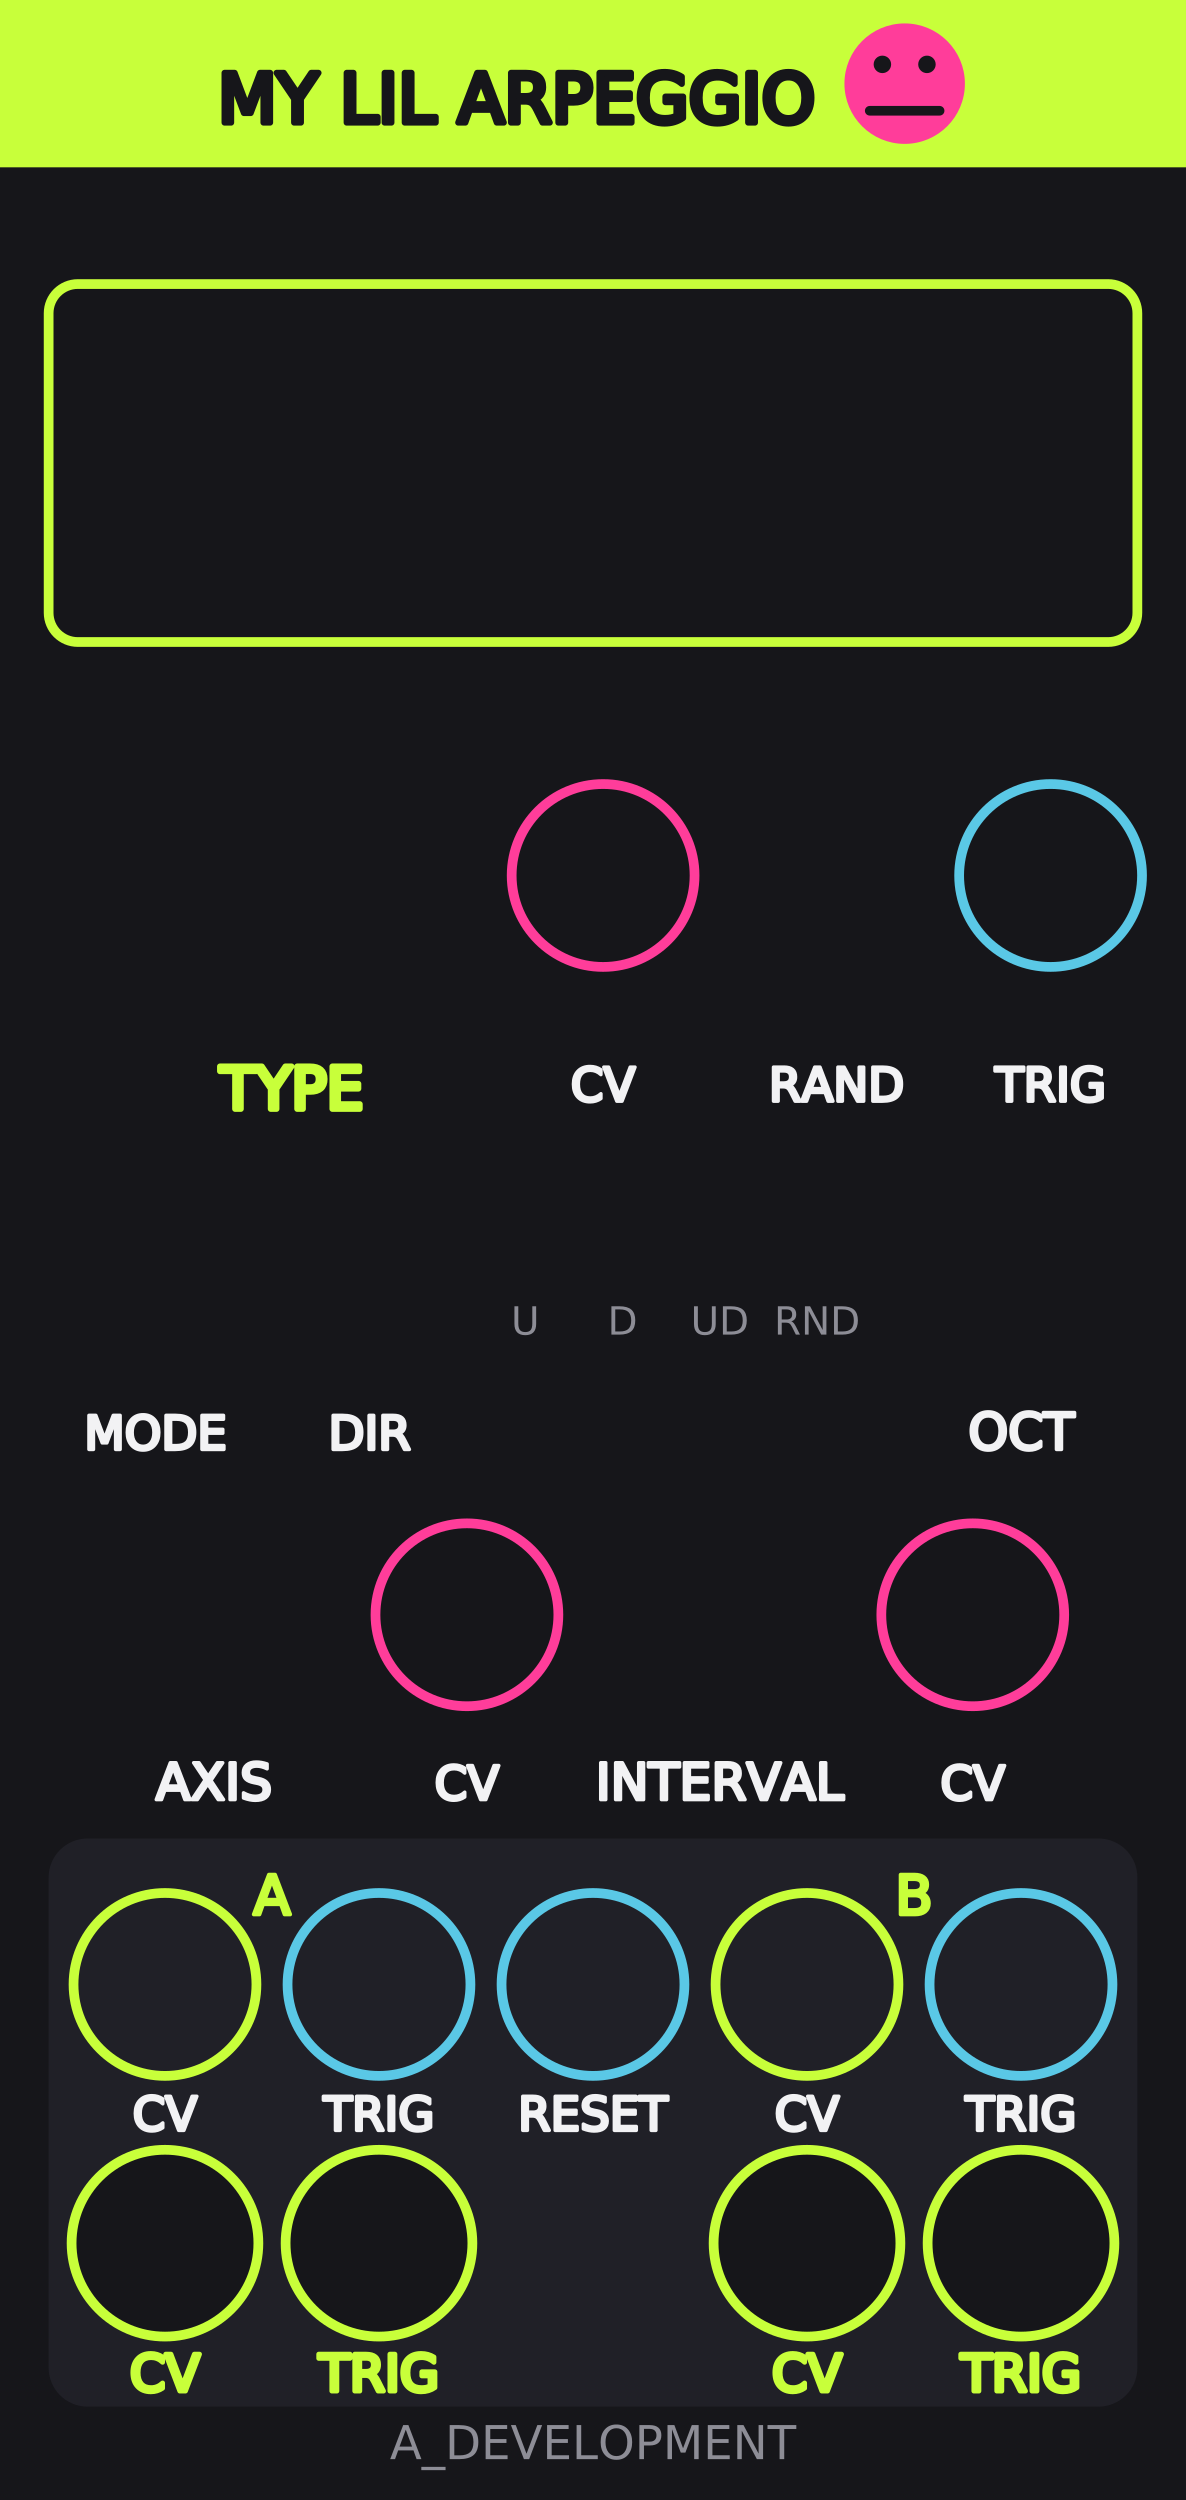
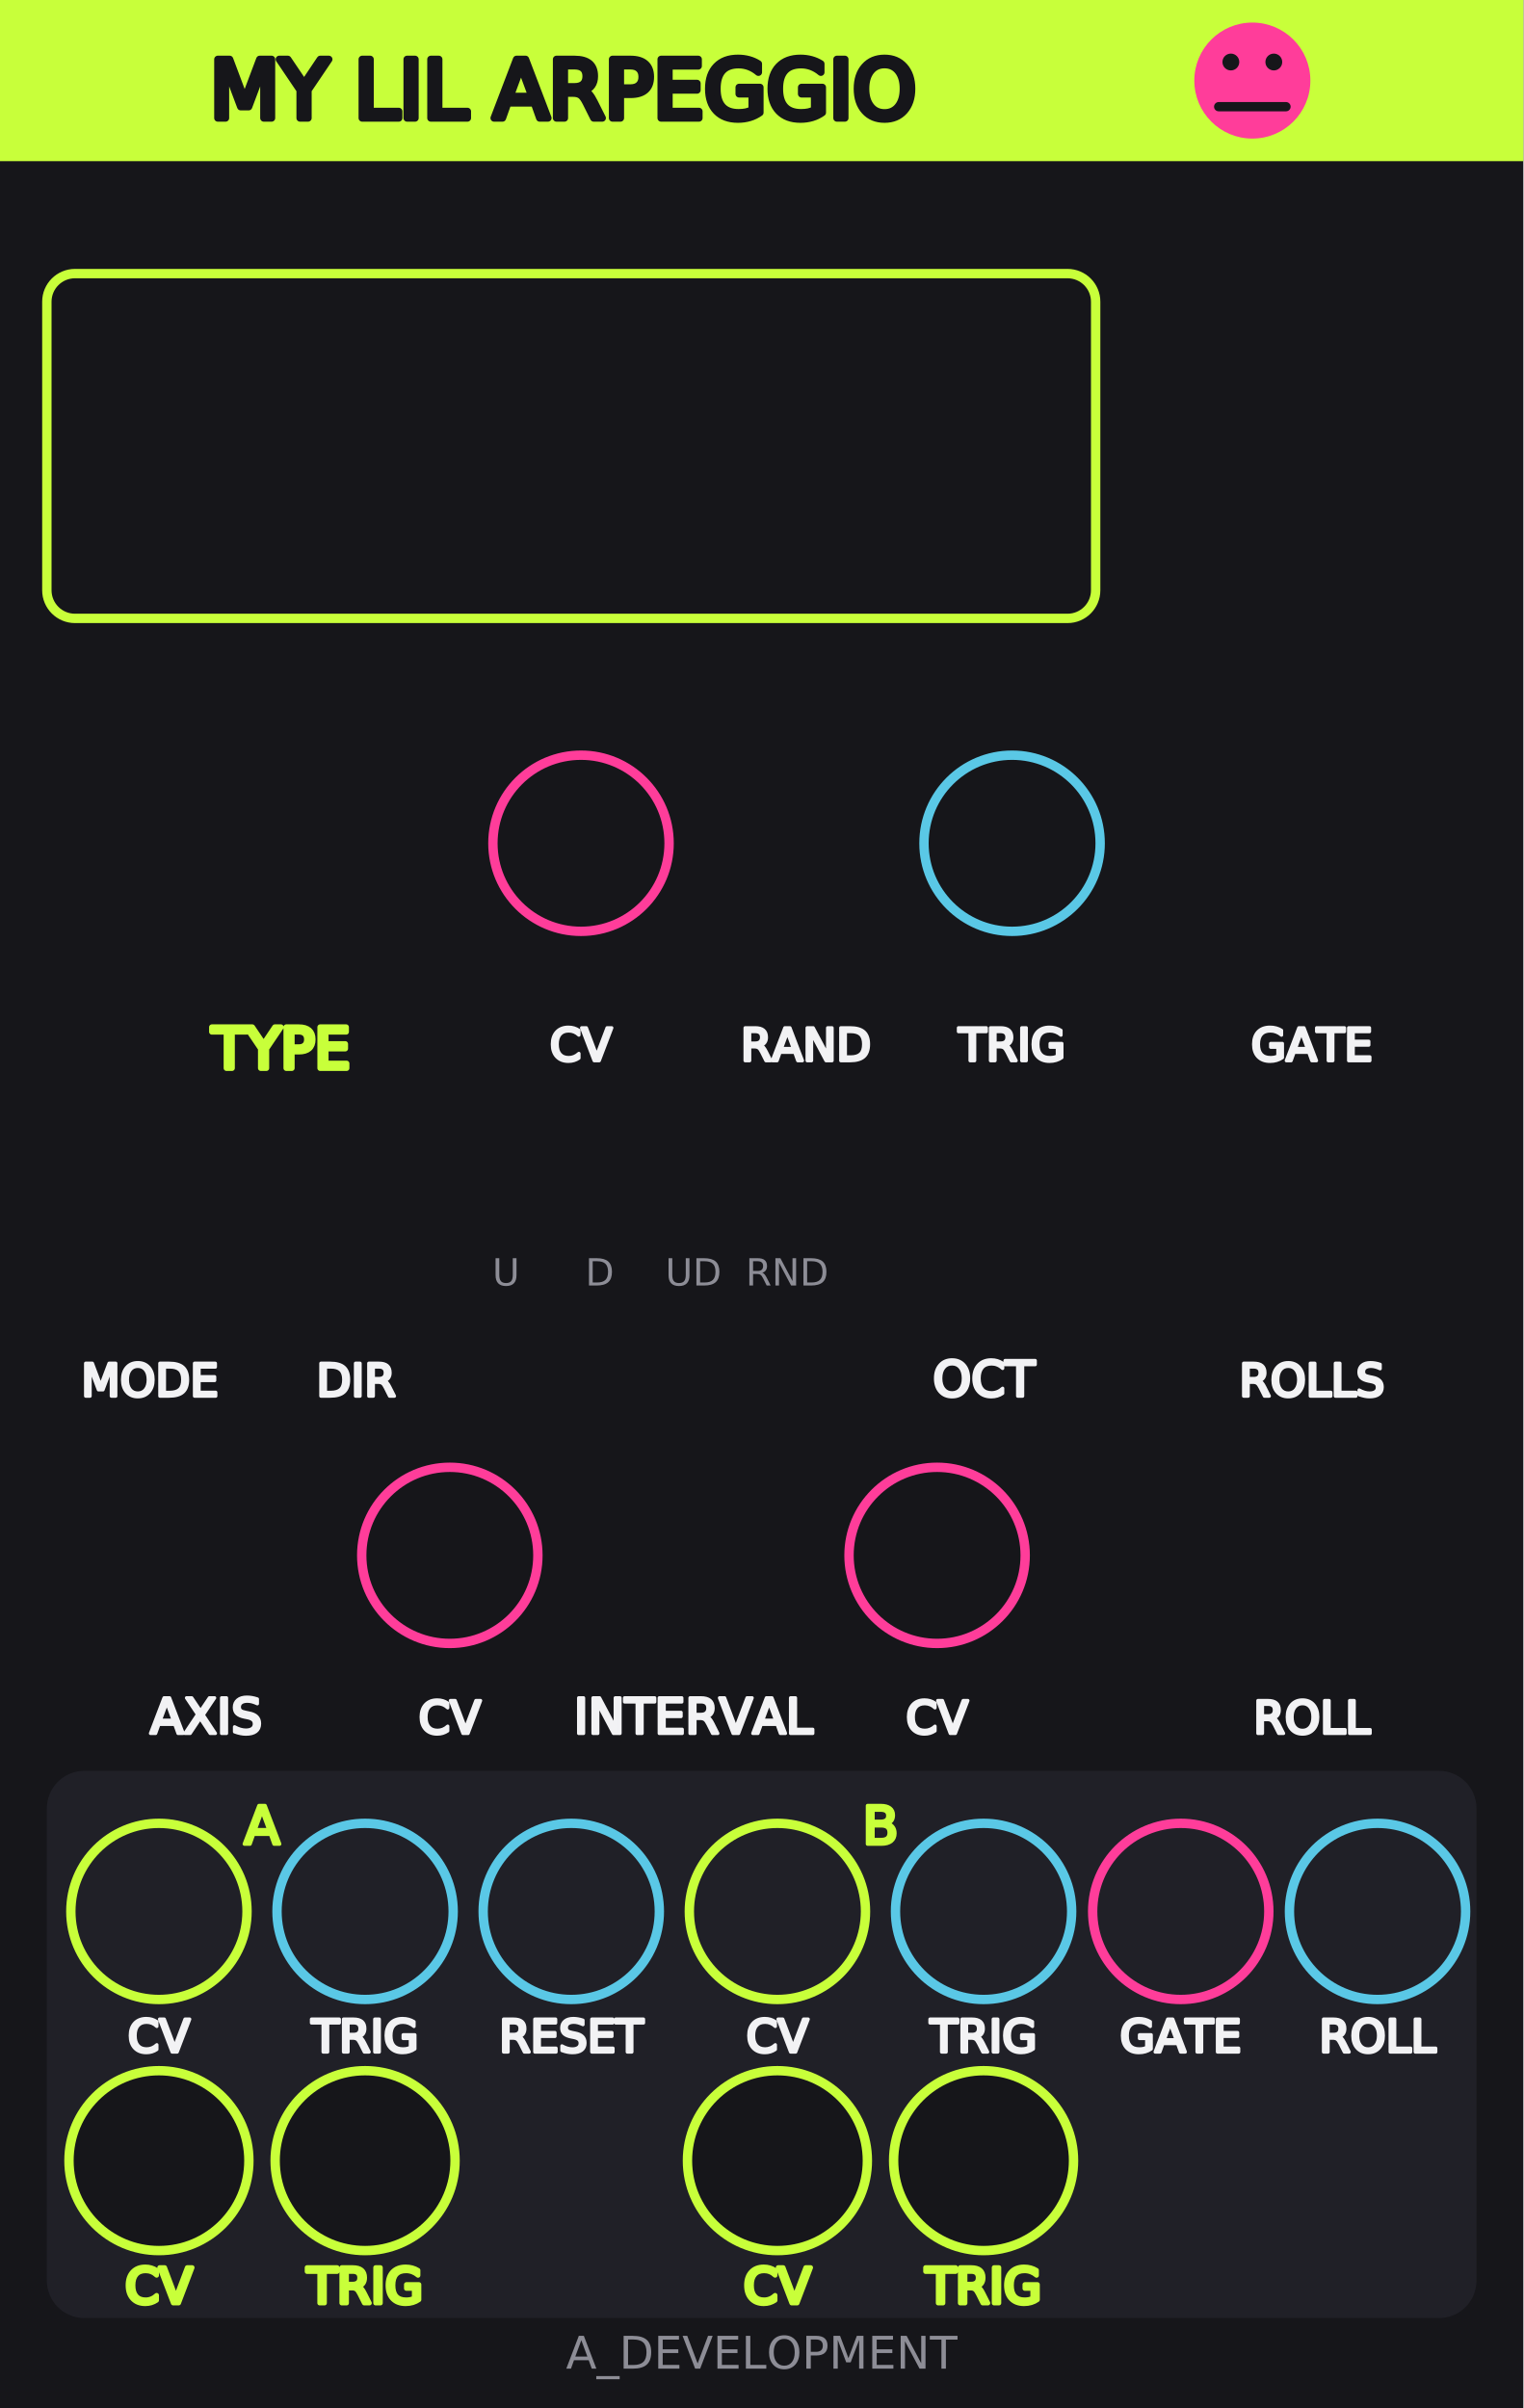
- <svg xmlns="http://www.w3.org/2000/svg" width="60.96mm" height="128.5mm" viewBox="0 0 60.96 128.5">
-   <rect width="60.96" height="128.5" fill="#16161a" />
-   <rect width="60.96" height="8.6" fill="#c8ff3a" />
-   <path fill="#16161a" stroke="#16161a" stroke-width="0.315" stroke-linejoin="round" d="M11.544 3.746H12.059L12.71 5.484L13.366 3.746H13.881V6.3H13.544V4.057L12.885 5.809H12.538L11.879 4.057V6.3H11.544Z M14.216 3.746H14.587L15.295 4.796L15.998 3.746H16.37L15.466 5.084V6.3H15.119V5.084Z  M17.82 3.746H18.166V6.009H19.409V6.3H17.82Z M19.772 3.746H20.117V6.3H19.772Z M20.805 3.746H21.151V6.009H22.394V6.3H20.805Z  M24.724 4.086 24.255 5.357H25.195ZM24.529 3.746H24.921L25.894 6.3H25.535L25.302 5.645H24.151L23.918 6.3H23.554Z M27.478 5.103Q27.589 5.14 27.695 5.263Q27.8 5.387 27.906 5.602L28.257 6.3H27.885L27.559 5.645Q27.432 5.388 27.313 5.304Q27.194 5.221 26.989 5.221H26.613V6.3H26.267V3.746H27.047Q27.485 3.746 27.701 3.929Q27.916 4.112 27.916 4.482Q27.916 4.723 27.804 4.882Q27.692 5.041 27.478 5.103ZM26.613 4.03V4.937H27.047Q27.297 4.937 27.424 4.821Q27.552 4.706 27.552 4.482Q27.552 4.258 27.424 4.144Q27.297 4.03 27.047 4.03Z M29.047 4.03V4.99H29.481Q29.723 4.99 29.854 4.865Q29.986 4.74 29.986 4.509Q29.986 4.28 29.854 4.155Q29.723 4.03 29.481 4.03ZM28.701 3.746H29.481Q29.911 3.746 30.131 3.94Q30.35 4.134 30.35 4.509Q30.35 4.887 30.131 5.08Q29.911 5.274 29.481 5.274H29.047V6.3H28.701Z M30.814 3.746H32.429V4.037H31.16V4.793H32.376V5.084H31.16V6.009H32.46V6.3H30.814Z M34.769 5.936V5.25H34.204V4.966H35.111V6.062Q34.911 6.204 34.67 6.277Q34.429 6.35 34.155 6.35Q33.556 6.35 33.218 6Q32.88 5.65 32.88 5.026Q32.88 4.399 33.218 4.05Q33.556 3.7 34.155 3.7Q34.405 3.7 34.63 3.761Q34.855 3.823 35.044 3.943V4.311Q34.853 4.148 34.637 4.066Q34.422 3.984 34.184 3.984Q33.715 3.984 33.48 4.246Q33.245 4.507 33.245 5.026Q33.245 5.542 33.48 5.804Q33.715 6.066 34.184 6.066Q34.367 6.066 34.511 6.034Q34.654 6.002 34.769 5.936Z M37.484 5.936V5.25H36.919V4.966H37.826V6.062Q37.626 6.204 37.385 6.277Q37.143 6.35 36.87 6.35Q36.271 6.35 35.933 6Q35.595 5.65 35.595 5.026Q35.595 4.399 35.933 4.05Q36.271 3.7 36.87 3.7Q37.119 3.7 37.344 3.761Q37.569 3.823 37.759 3.943V4.311Q37.568 4.148 37.352 4.066Q37.136 3.984 36.899 3.984Q36.43 3.984 36.195 4.246Q35.96 4.507 35.96 5.026Q35.96 5.542 36.195 5.804Q36.43 6.066 36.899 6.066Q37.082 6.066 37.225 6.034Q37.369 6.002 37.484 5.936Z M38.457 3.746H38.803V6.3H38.457Z M40.527 3.98Q40.151 3.98 39.929 4.261Q39.708 4.541 39.708 5.026Q39.708 5.508 39.929 5.789Q40.151 6.069 40.527 6.069Q40.903 6.069 41.123 5.789Q41.343 5.508 41.343 5.026Q41.343 4.541 41.123 4.261Q40.903 3.98 40.527 3.98ZM40.527 3.7Q41.064 3.7 41.386 4.06Q41.707 4.42 41.707 5.026Q41.707 5.629 41.386 5.99Q41.064 6.35 40.527 6.35Q39.988 6.35 39.666 5.99Q39.343 5.631 39.343 5.026Q39.343 4.42 39.666 4.06Q39.988 3.7 40.527 3.7Z" />
-   <circle cx="46.5" cy="4.3" r="3.096" fill="#ff3d9a" />
-   <circle cx="45.355" cy="3.309" r="0.449" fill="#16161a" />
-   <circle cx="47.645" cy="3.309" r="0.449" fill="#16161a" />
-   <line x1="44.704" y1="5.693" x2="48.296" y2="5.693" stroke="#16161a" stroke-width="0.495" stroke-linecap="round" />
+ <svg xmlns="http://www.w3.org/2000/svg" width="81.28mm" height="128.5mm" viewBox="0 0 81.28 128.5">
+   <rect width="81.28" height="128.5" fill="#16161a" />
+   <rect width="81.28" height="8.6" fill="#c8ff3a" />
+   <path fill="#16161a" stroke="#16161a" stroke-width="0.387" stroke-linejoin="round" d="M11.622 3.165H12.254L13.054 5.298L13.858 3.165H14.49V6.3H14.076V3.547L13.268 5.697H12.842L12.034 3.547V6.3H11.622Z M14.902 3.165H15.357L16.226 4.454L17.089 3.165H17.545L16.436 4.807V6.3H16.01V4.807Z  M19.325 3.165H19.75V5.943H21.276V6.3H19.325Z M21.721 3.165H22.145V6.3H21.721Z M22.989 3.165H23.413V5.943H24.94V6.3H22.989Z  M27.8 3.583 27.224 5.143H28.377ZM27.56 3.165H28.041L29.236 6.3H28.795L28.509 5.496H27.096L26.811 6.3H26.363Z M31.18 4.83Q31.316 4.876 31.445 5.028Q31.575 5.179 31.705 5.443L32.135 6.3H31.68L31.279 5.496Q31.123 5.181 30.977 5.078Q30.831 4.975 30.579 4.975H30.117V6.3H29.693V3.165H30.651Q31.188 3.165 31.453 3.39Q31.717 3.615 31.717 4.068Q31.717 4.364 31.58 4.559Q31.442 4.755 31.18 4.83ZM30.117 3.514V4.627H30.651Q30.957 4.627 31.114 4.485Q31.27 4.343 31.27 4.068Q31.27 3.793 31.114 3.653Q30.957 3.514 30.651 3.514Z M33.105 3.514V4.692H33.639Q33.935 4.692 34.096 4.538Q34.258 4.385 34.258 4.102Q34.258 3.82 34.096 3.667Q33.935 3.514 33.639 3.514ZM32.681 3.165H33.639Q34.166 3.165 34.435 3.404Q34.705 3.642 34.705 4.102Q34.705 4.566 34.435 4.803Q34.166 5.04 33.639 5.04H33.105V6.3H32.681Z M35.274 3.165H37.256V3.522H35.698V4.45H37.191V4.807H35.698V5.943H37.294V6.3H35.274Z M40.128 5.853V5.011H39.436V4.662H40.548V6.008Q40.303 6.182 40.007 6.272Q39.711 6.361 39.375 6.361Q38.64 6.361 38.225 5.932Q37.81 5.502 37.81 4.736Q37.81 3.967 38.225 3.538Q38.64 3.109 39.375 3.109Q39.681 3.109 39.957 3.184Q40.233 3.26 40.466 3.407V3.858Q40.231 3.659 39.967 3.558Q39.702 3.457 39.41 3.457Q38.835 3.457 38.546 3.778Q38.258 4.1 38.258 4.736Q38.258 5.37 38.546 5.691Q38.835 6.012 39.41 6.012Q39.635 6.012 39.811 5.974Q39.988 5.935 40.128 5.853Z M43.46 5.853V5.011H42.768V4.662H43.88V6.008Q43.635 6.182 43.339 6.272Q43.043 6.361 42.707 6.361Q41.972 6.361 41.557 5.932Q41.143 5.502 41.143 4.736Q41.143 3.967 41.557 3.538Q41.972 3.109 42.707 3.109Q43.013 3.109 43.289 3.184Q43.565 3.26 43.799 3.407V3.858Q43.563 3.659 43.299 3.558Q43.034 3.457 42.742 3.457Q42.167 3.457 41.878 3.778Q41.59 4.1 41.59 4.736Q41.59 5.37 41.878 5.691Q42.167 6.012 42.742 6.012Q42.967 6.012 43.143 5.974Q43.32 5.935 43.46 5.853Z M44.655 3.165H45.079V6.3H44.655Z M47.196 3.453Q46.734 3.453 46.462 3.797Q46.19 4.142 46.19 4.736Q46.19 5.328 46.462 5.672Q46.734 6.017 47.196 6.017Q47.658 6.017 47.927 5.672Q48.197 5.328 48.197 4.736Q48.197 4.142 47.927 3.797Q47.658 3.453 47.196 3.453ZM47.196 3.109Q47.855 3.109 48.25 3.551Q48.644 3.993 48.644 4.736Q48.644 5.477 48.25 5.919Q47.855 6.361 47.196 6.361Q46.534 6.361 46.139 5.92Q45.743 5.479 45.743 4.736Q45.743 3.993 46.139 3.551Q46.534 3.109 47.196 3.109Z" />
+   <circle cx="66.82" cy="4.3" r="3.096" fill="#ff3d9a" />
+   <circle cx="65.674" cy="3.309" r="0.449" fill="#16161a" />
+   <circle cx="67.966" cy="3.309" r="0.449" fill="#16161a" />
+   <line x1="65.024" y1="5.693" x2="68.616" y2="5.693" stroke="#16161a" stroke-width="0.495" stroke-linecap="round" />
  <rect x="2.5" y="14.6" width="55.96" height="18.4" rx="1.5" fill="none" stroke="#c8ff3a" stroke-width="0.5" />
-   <rect x="2.5" y="94.5" width="55.96" height="29.2" rx="2" fill="#202027" />
+   <rect x="2.5" y="94.5" width="76.28" height="29.2" rx="2" fill="#202027" />
  <path fill="#c8ff3a" stroke="#c8ff3a" stroke-width="0.2" stroke-linejoin="round" d="M13.979 96.631 13.605 97.647H14.355ZM13.823 96.359H14.137L14.914 98.4H14.627L14.441 97.876H13.521L13.335 98.4H13.044Z" />
  <path fill="#c8ff3a" stroke="#c8ff3a" stroke-width="0.2" stroke-linejoin="round" d="M46.571 97.425V98.173H47.013Q47.236 98.173 47.344 98.081Q47.451 97.988 47.451 97.798Q47.451 97.607 47.344 97.516Q47.236 97.425 47.013 97.425ZM46.571 96.586V97.201H46.979Q47.182 97.201 47.281 97.125Q47.38 97.049 47.38 96.893Q47.38 96.739 47.281 96.662Q47.182 96.586 46.979 96.586ZM46.294 96.359H47Q47.316 96.359 47.487 96.49Q47.657 96.621 47.657 96.863Q47.657 97.051 47.57 97.161Q47.482 97.272 47.313 97.299Q47.517 97.343 47.629 97.482Q47.742 97.621 47.742 97.829Q47.742 98.102 47.556 98.251Q47.37 98.4 47.027 98.4H46.294Z" />
  <path fill="#c8ff3a" stroke="#c8ff3a" stroke-width="0.3" stroke-linejoin="round" d="M11.306 54.813H13.156V55.062H12.38V57H12.083V55.062H11.306Z M13.142 54.813H13.46L14.066 55.712L14.668 54.813H14.986L14.213 55.958V57H13.915V55.958Z M15.571 55.056V55.878H15.943Q16.149 55.878 16.262 55.771Q16.375 55.664 16.375 55.466Q16.375 55.27 16.262 55.163Q16.149 55.056 15.943 55.056ZM15.275 54.813H15.943Q16.31 54.813 16.499 54.979Q16.687 55.146 16.687 55.466Q16.687 55.79 16.499 55.956Q16.31 56.121 15.943 56.121H15.571V57H15.275Z M17.084 54.813H18.467V55.062H17.38V55.709H18.421V55.958H17.38V56.751H18.493V57H17.084Z" />
  <circle cx="31" cy="45" r="4.7" fill="none" stroke="#ff3d9a" stroke-width="0.5" />
  <path fill="#f2f2f4" stroke="#f2f2f4" stroke-width="0.18" stroke-linejoin="round" d="M30.887 54.985V55.235Q30.767 55.123 30.632 55.068Q30.497 55.013 30.344 55.013Q30.044 55.013 29.885 55.197Q29.726 55.38 29.726 55.727Q29.726 56.073 29.885 56.256Q30.044 56.439 30.344 56.439Q30.497 56.439 30.632 56.384Q30.767 56.329 30.887 56.218V56.465Q30.763 56.55 30.624 56.592Q30.485 56.634 30.33 56.634Q29.933 56.634 29.704 56.391Q29.476 56.148 29.476 55.727Q29.476 55.305 29.704 55.062Q29.933 54.819 30.33 54.819Q30.487 54.819 30.626 54.86Q30.765 54.902 30.887 54.985Z M31.704 56.6 31.036 54.85H31.283L31.837 56.323L32.393 54.85H32.639L31.972 56.6Z" />
  <path fill="#f2f2f4" stroke="#f2f2f4" stroke-width="0.18" stroke-linejoin="round" d="M40.589 55.78Q40.665 55.805 40.737 55.89Q40.809 55.974 40.882 56.122L41.122 56.6H40.868L40.644 56.151Q40.557 55.975 40.476 55.918Q40.394 55.861 40.254 55.861H39.996V56.6H39.759V54.85H40.294Q40.594 54.85 40.741 54.976Q40.889 55.101 40.889 55.354Q40.889 55.52 40.812 55.629Q40.735 55.737 40.589 55.78ZM39.996 55.045V55.666H40.294Q40.465 55.666 40.552 55.587Q40.639 55.508 40.639 55.354Q40.639 55.201 40.552 55.123Q40.465 55.045 40.294 55.045Z M42.012 55.084 41.69 55.954H42.334ZM41.878 54.85H42.146L42.813 56.6H42.567L42.408 56.151H41.619L41.46 56.6H41.21Z M43.069 54.85H43.387L44.163 56.314V54.85H44.393V56.6H44.074L43.298 55.136V56.6H43.069Z M45.101 55.045V56.405H45.387Q45.749 56.405 45.917 56.241Q46.085 56.077 46.085 55.723Q46.085 55.372 45.917 55.208Q45.749 55.045 45.387 55.045ZM44.864 54.85H45.35Q45.859 54.85 46.097 55.062Q46.335 55.273 46.335 55.723Q46.335 56.176 46.096 56.388Q45.856 56.6 45.35 56.6H44.864Z" />
  <circle cx="54" cy="45" r="4.7" fill="none" stroke="#5ac8e6" stroke-width="0.5" />
  <path fill="#f2f2f4" stroke="#f2f2f4" stroke-width="0.18" stroke-linejoin="round" d="M51.142 54.85H52.622V55.05H52.001V56.6H51.763V55.05H51.142Z M53.681 55.78Q53.757 55.805 53.829 55.89Q53.901 55.974 53.974 56.122L54.214 56.6H53.96L53.736 56.151Q53.649 55.975 53.568 55.918Q53.486 55.861 53.346 55.861H53.088V56.6H52.851V54.85H53.385Q53.685 54.85 53.833 54.976Q53.981 55.101 53.981 55.354Q53.981 55.52 53.904 55.629Q53.827 55.737 53.681 55.78ZM53.088 55.045V55.666H53.385Q53.556 55.666 53.644 55.587Q53.731 55.508 53.731 55.354Q53.731 55.201 53.644 55.123Q53.556 55.045 53.385 55.045Z M54.519 54.85H54.755V56.6H54.519Z M56.419 56.35V55.88H56.033V55.686H56.654V56.437Q56.517 56.534 56.351 56.584Q56.186 56.634 55.999 56.634Q55.588 56.634 55.357 56.394Q55.126 56.155 55.126 55.727Q55.126 55.298 55.357 55.058Q55.588 54.819 55.999 54.819Q56.17 54.819 56.324 54.861Q56.478 54.903 56.608 54.985V55.237Q56.477 55.126 56.329 55.07Q56.181 55.013 56.019 55.013Q55.697 55.013 55.536 55.193Q55.375 55.372 55.375 55.727Q55.375 56.081 55.536 56.26Q55.697 56.439 56.019 56.439Q56.144 56.439 56.242 56.418Q56.341 56.396 56.419 56.35Z" />
  <path fill="#f2f2f4" stroke="#f2f2f4" stroke-width="0.18" stroke-linejoin="round" d="M4.573 72.75H4.926L5.373 73.941L5.821 72.75H6.174V74.5H5.943V72.964L5.492 74.164H5.254L4.803 72.964V74.5H4.573Z M7.354 72.911Q7.096 72.911 6.945 73.103Q6.793 73.295 6.793 73.627Q6.793 73.957 6.945 74.15Q7.096 74.342 7.354 74.342Q7.612 74.342 7.763 74.15Q7.913 73.957 7.913 73.627Q7.913 73.295 7.763 73.103Q7.612 72.911 7.354 72.911ZM7.354 72.719Q7.722 72.719 7.943 72.965Q8.163 73.212 8.163 73.627Q8.163 74.041 7.943 74.287Q7.722 74.534 7.354 74.534Q6.985 74.534 6.764 74.288Q6.543 74.042 6.543 73.627Q6.543 73.212 6.764 72.965Q6.985 72.719 7.354 72.719Z M8.77 72.945V74.305H9.056Q9.418 74.305 9.586 74.141Q9.754 73.977 9.754 73.623Q9.754 73.272 9.586 73.108Q9.418 72.945 9.056 72.945ZM8.533 72.75H9.02Q9.528 72.75 9.766 72.962Q10.004 73.173 10.004 73.623Q10.004 74.076 9.765 74.288Q9.526 74.5 9.02 74.5H8.533Z M10.381 72.75H11.487V72.95H10.618V73.468H11.451V73.667H10.618V74.301H11.509V74.5H10.381Z" />
  <path fill="#f2f2f4" stroke="#f2f2f4" stroke-width="0.18" stroke-linejoin="round" d="M17.361 72.945V74.305H17.646Q18.009 74.305 18.177 74.141Q18.345 73.977 18.345 73.623Q18.345 73.272 18.177 73.108Q18.009 72.945 17.646 72.945ZM17.124 72.75H17.61Q18.119 72.75 18.357 72.962Q18.595 73.173 18.595 73.623Q18.595 74.076 18.355 74.288Q18.116 74.5 17.61 74.5H17.124Z M18.972 72.75H19.209V74.5H18.972Z M20.509 73.68Q20.586 73.705 20.658 73.79Q20.73 73.874 20.802 74.022L21.043 74.5H20.788L20.564 74.051Q20.478 73.875 20.396 73.818Q20.315 73.761 20.174 73.761H19.916V74.5H19.68V72.75H20.214Q20.514 72.75 20.662 72.876Q20.809 73.001 20.809 73.254Q20.809 73.42 20.733 73.529Q20.656 73.638 20.509 73.68ZM19.916 72.945V73.566H20.214Q20.385 73.566 20.472 73.487Q20.56 73.408 20.56 73.254Q20.56 73.101 20.472 73.023Q20.385 72.945 20.214 72.945Z" />
  <path fill="#8d8d96" d="M26.442 67.142H26.64V68.028Q26.64 68.262 26.725 68.365Q26.81 68.468 27 68.468Q27.19 68.468 27.275 68.365Q27.36 68.262 27.36 68.028V67.142H27.558V68.052Q27.558 68.337 27.417 68.483Q27.276 68.628 27 68.628Q26.724 68.628 26.583 68.483Q26.442 68.337 26.442 68.052Z" />
  <path fill="#8d8d96" d="M31.624 67.304V68.438H31.862Q32.164 68.438 32.304 68.301Q32.444 68.164 32.444 67.87Q32.444 67.577 32.304 67.44Q32.164 67.304 31.862 67.304ZM31.426 67.142H31.832Q32.255 67.142 32.454 67.318Q32.652 67.495 32.652 67.87Q32.652 68.246 32.453 68.423Q32.253 68.6 31.832 68.6H31.426Z" />
  <path fill="#8d8d96" d="M35.672 67.142H35.87V68.028Q35.87 68.262 35.955 68.365Q36.04 68.468 36.23 68.468Q36.42 68.468 36.505 68.365Q36.59 68.262 36.59 68.028V67.142H36.788V68.052Q36.788 68.337 36.647 68.483Q36.506 68.628 36.23 68.628Q35.954 68.628 35.813 68.483Q35.672 68.337 35.672 68.052Z M37.355 67.304V68.438H37.594Q37.896 68.438 38.036 68.301Q38.176 68.164 38.176 67.87Q38.176 67.577 38.036 67.44Q37.896 67.304 37.594 67.304ZM37.158 67.142H37.563Q37.987 67.142 38.186 67.318Q38.384 67.495 38.384 67.87Q38.384 68.246 38.185 68.423Q37.985 68.6 37.563 68.6H37.158Z" />
  <path fill="#8d8d96" d="M40.675 67.916Q40.738 67.938 40.798 68.008Q40.858 68.079 40.919 68.202L41.119 68.6H40.907L40.721 68.226Q40.648 68.079 40.581 68.032Q40.513 67.984 40.396 67.984H40.181V68.6H39.983V67.142H40.429Q40.679 67.142 40.802 67.246Q40.925 67.351 40.925 67.562Q40.925 67.7 40.861 67.79Q40.797 67.881 40.675 67.916ZM40.181 67.304V67.822H40.429Q40.571 67.822 40.644 67.756Q40.717 67.69 40.717 67.562Q40.717 67.434 40.644 67.369Q40.571 67.304 40.429 67.304Z M41.373 67.142H41.639L42.285 68.362V67.142H42.477V68.6H42.211L41.564 67.38V68.6H41.373Z M43.066 67.304V68.438H43.305Q43.606 68.438 43.747 68.301Q43.887 68.164 43.887 67.87Q43.887 67.577 43.747 67.44Q43.606 67.304 43.305 67.304ZM42.869 67.142H43.274Q43.698 67.142 43.896 67.318Q44.095 67.495 44.095 67.87Q44.095 68.246 43.896 68.423Q43.696 68.6 43.274 68.6H42.869Z" />
  <path fill="#f2f2f4" stroke="#f2f2f4" stroke-width="0.18" stroke-linejoin="round" d="M50.799 72.779Q50.52 72.779 50.356 72.987Q50.191 73.195 50.191 73.554Q50.191 73.912 50.356 74.12Q50.52 74.329 50.799 74.329Q51.079 74.329 51.242 74.12Q51.405 73.912 51.405 73.554Q51.405 73.195 51.242 72.987Q51.079 72.779 50.799 72.779ZM50.799 72.57Q51.198 72.57 51.437 72.838Q51.675 73.105 51.675 73.554Q51.675 74.002 51.437 74.27Q51.198 74.537 50.799 74.537Q50.4 74.537 50.16 74.27Q49.921 74.004 49.921 73.554Q49.921 73.105 50.16 72.838Q50.4 72.57 50.799 72.57Z M53.496 72.751V73.021Q53.366 72.9 53.22 72.841Q53.073 72.781 52.908 72.781Q52.583 72.781 52.41 72.98Q52.238 73.178 52.238 73.554Q52.238 73.929 52.41 74.127Q52.583 74.326 52.908 74.326Q53.073 74.326 53.22 74.266Q53.366 74.207 53.496 74.086V74.354Q53.361 74.445 53.211 74.491Q53.06 74.537 52.893 74.537Q52.463 74.537 52.215 74.273Q51.967 74.01 51.967 73.554Q51.967 73.097 52.215 72.834Q52.463 72.57 52.893 72.57Q53.063 72.57 53.213 72.615Q53.364 72.66 53.496 72.751Z M53.629 72.605H55.233V72.82H54.56V74.5H54.302V72.82H53.629Z" />
  <path fill="#f2f2f4" stroke="#f2f2f4" stroke-width="0.18" stroke-linejoin="round" d="M8.9 90.857 8.552 91.8H9.249ZM8.755 90.605H9.046L9.769 92.5H9.502L9.329 92.014H8.475L8.302 92.5H8.032Z M9.954 90.605H10.229L10.7 91.309L11.174 90.605H11.449L10.84 91.515L11.49 92.5H11.215L10.681 91.694L10.144 92.5H9.868L10.544 91.488Z M11.826 90.605H12.083V92.5H11.826Z M13.729 90.667V90.917Q13.583 90.847 13.454 90.813Q13.325 90.779 13.204 90.779Q12.994 90.779 12.881 90.86Q12.767 90.941 12.767 91.091Q12.767 91.217 12.843 91.281Q12.918 91.345 13.129 91.384L13.284 91.416Q13.571 91.47 13.707 91.608Q13.844 91.746 13.844 91.977Q13.844 92.252 13.659 92.395Q13.474 92.537 13.118 92.537Q12.983 92.537 12.831 92.506Q12.68 92.476 12.517 92.416V92.152Q12.673 92.24 12.823 92.284Q12.973 92.329 13.118 92.329Q13.337 92.329 13.457 92.242Q13.576 92.156 13.576 91.996Q13.576 91.856 13.49 91.778Q13.404 91.699 13.209 91.66L13.053 91.629Q12.766 91.572 12.638 91.45Q12.509 91.328 12.509 91.111Q12.509 90.86 12.687 90.715Q12.864 90.57 13.175 90.57Q13.308 90.57 13.446 90.594Q13.585 90.619 13.729 90.667Z" />
  <circle cx="24" cy="83" r="4.7" fill="none" stroke="#ff3d9a" stroke-width="0.5" />
  <path fill="#f2f2f4" stroke="#f2f2f4" stroke-width="0.18" stroke-linejoin="round" d="M23.887 90.885V91.135Q23.767 91.023 23.632 90.968Q23.497 90.913 23.344 90.913Q23.044 90.913 22.885 91.097Q22.726 91.28 22.726 91.627Q22.726 91.973 22.885 92.156Q23.044 92.339 23.344 92.339Q23.497 92.339 23.632 92.284Q23.767 92.229 23.887 92.118V92.365Q23.763 92.45 23.624 92.492Q23.485 92.534 23.33 92.534Q22.933 92.534 22.704 92.291Q22.476 92.048 22.476 91.627Q22.476 91.205 22.704 90.962Q22.933 90.719 23.33 90.719Q23.487 90.719 23.626 90.76Q23.765 90.802 23.887 90.885Z M24.704 92.5 24.036 90.75H24.283L24.837 92.223L25.393 90.75H25.639L24.972 92.5Z" />
  <path fill="#f2f2f4" stroke="#f2f2f4" stroke-width="0.18" stroke-linejoin="round" d="M30.878 90.605H31.134V92.5H30.878Z M31.644 90.605H31.99L32.83 92.19V90.605H33.079V92.5H32.734L31.893 90.914V92.5H31.644Z M33.327 90.605H34.93V90.82H34.257V92.5H33.999V90.82H33.327Z M35.178 90.605H36.376V90.82H35.434V91.382H36.337V91.597H35.434V92.284H36.399V92.5H35.178Z M37.719 91.611Q37.802 91.639 37.88 91.731Q37.958 91.822 38.037 91.982L38.297 92.5H38.021L37.779 92.014Q37.685 91.823 37.597 91.761Q37.508 91.699 37.356 91.699H37.077V92.5H36.82V90.605H37.399Q37.724 90.605 37.884 90.74Q38.044 90.876 38.044 91.15Q38.044 91.329 37.961 91.448Q37.878 91.566 37.719 91.611ZM37.077 90.815V91.488H37.399Q37.585 91.488 37.679 91.402Q37.774 91.317 37.774 91.15Q37.774 90.984 37.679 90.9Q37.585 90.815 37.399 90.815Z M39.116 92.5 38.392 90.605H38.66L39.26 92.2L39.862 90.605H40.129L39.406 92.5Z M41.039 90.857 40.691 91.8H41.388ZM40.894 90.605H41.185L41.907 92.5H41.641L41.468 92.014H40.614L40.441 92.5H40.171Z M42.184 90.605H42.441V92.284H43.364V92.5H42.184Z" />
  <circle cx="50" cy="83" r="4.7" fill="none" stroke="#ff3d9a" stroke-width="0.5" />
  <path fill="#f2f2f4" stroke="#f2f2f4" stroke-width="0.18" stroke-linejoin="round" d="M49.887 90.885V91.135Q49.767 91.023 49.632 90.968Q49.497 90.913 49.344 90.913Q49.044 90.913 48.885 91.097Q48.726 91.28 48.726 91.627Q48.726 91.973 48.885 92.156Q49.044 92.339 49.344 92.339Q49.497 92.339 49.632 92.284Q49.767 92.229 49.887 92.118V92.365Q49.763 92.45 49.624 92.492Q49.485 92.534 49.33 92.534Q48.933 92.534 48.704 92.291Q48.476 92.048 48.476 91.627Q48.476 91.205 48.704 90.962Q48.933 90.719 49.33 90.719Q49.487 90.719 49.626 90.76Q49.765 90.802 49.887 90.885Z M50.704 92.5 50.036 90.75H50.283L50.837 92.223L51.393 90.75H51.639L50.972 92.5Z" />
  <circle cx="8.48" cy="102" r="4.7" fill="none" stroke="#c8ff3a" stroke-width="0.5" />
  <path fill="#f2f2f4" stroke="#f2f2f4" stroke-width="0.18" stroke-linejoin="round" d="M8.367 107.885V108.135Q8.247 108.023 8.112 107.968Q7.977 107.913 7.824 107.913Q7.524 107.913 7.365 108.097Q7.206 108.28 7.206 108.627Q7.206 108.973 7.365 109.156Q7.524 109.339 7.824 109.339Q7.977 109.339 8.112 109.284Q8.247 109.229 8.367 109.118V109.365Q8.243 109.45 8.104 109.492Q7.965 109.534 7.81 109.534Q7.413 109.534 7.184 109.291Q6.956 109.048 6.956 108.627Q6.956 108.205 7.184 107.962Q7.413 107.719 7.81 107.719Q7.967 107.719 8.106 107.76Q8.245 107.802 8.367 107.885Z M9.184 109.5 8.516 107.75H8.763L9.317 109.223L9.873 107.75H10.119L9.452 109.5Z" />
  <circle cx="19.48" cy="102" r="4.7" fill="none" stroke="#5ac8e6" stroke-width="0.5" />
  <path fill="#f2f2f4" stroke="#f2f2f4" stroke-width="0.18" stroke-linejoin="round" d="M16.622 107.75H18.102V107.95H17.481V109.5H17.243V107.95H16.622Z M19.161 108.68Q19.237 108.705 19.309 108.79Q19.381 108.874 19.454 109.022L19.694 109.5H19.44L19.216 109.051Q19.129 108.875 19.048 108.818Q18.966 108.761 18.826 108.761H18.568V109.5H18.331V107.75H18.865Q19.165 107.75 19.313 107.876Q19.461 108.001 19.461 108.254Q19.461 108.42 19.384 108.529Q19.307 108.638 19.161 108.68ZM18.568 107.945V108.566H18.865Q19.036 108.566 19.124 108.487Q19.211 108.408 19.211 108.254Q19.211 108.101 19.124 108.023Q19.036 107.945 18.865 107.945Z M19.999 107.75H20.235V109.5H19.999Z M21.899 109.25V108.78H21.513V108.586H22.134V109.337Q21.997 109.434 21.831 109.484Q21.666 109.534 21.479 109.534Q21.068 109.534 20.837 109.294Q20.606 109.055 20.606 108.627Q20.606 108.198 20.837 107.958Q21.068 107.719 21.479 107.719Q21.65 107.719 21.804 107.761Q21.958 107.803 22.088 107.885V108.137Q21.957 108.026 21.809 107.97Q21.661 107.913 21.499 107.913Q21.177 107.913 21.016 108.093Q20.855 108.272 20.855 108.627Q20.855 108.981 21.016 109.16Q21.177 109.339 21.499 109.339Q21.624 109.339 21.722 109.318Q21.821 109.296 21.899 109.25Z" />
  <circle cx="30.48" cy="102" r="4.7" fill="none" stroke="#5ac8e6" stroke-width="0.5" />
  <path fill="#f2f2f4" stroke="#f2f2f4" stroke-width="0.18" stroke-linejoin="round" d="M27.7 108.68Q27.776 108.705 27.849 108.79Q27.921 108.874 27.993 109.022L28.234 109.5H27.979L27.755 109.051Q27.669 108.875 27.587 108.818Q27.506 108.761 27.365 108.761H27.107V109.5H26.871V107.75H27.405Q27.705 107.75 27.853 107.876Q28 108.001 28 108.254Q28 108.42 27.924 108.529Q27.847 108.638 27.7 108.68ZM27.107 107.945V108.566H27.405Q27.576 108.566 27.663 108.487Q27.751 108.408 27.751 108.254Q27.751 108.101 27.663 108.023Q27.576 107.945 27.405 107.945Z M28.538 107.75H29.644V107.95H28.775V108.468H29.608V108.667H28.775V109.301H29.666V109.5H28.538Z M31.103 107.808V108.039Q30.969 107.974 30.849 107.943Q30.73 107.911 30.618 107.911Q30.425 107.911 30.32 107.986Q30.215 108.061 30.215 108.199Q30.215 108.315 30.285 108.374Q30.355 108.434 30.549 108.47L30.692 108.499Q30.957 108.55 31.083 108.677Q31.209 108.804 31.209 109.017Q31.209 109.271 31.038 109.403Q30.868 109.534 30.539 109.534Q30.414 109.534 30.274 109.506Q30.134 109.478 29.984 109.423V109.179Q30.128 109.26 30.267 109.301Q30.405 109.342 30.539 109.342Q30.741 109.342 30.851 109.262Q30.962 109.182 30.962 109.035Q30.962 108.906 30.883 108.833Q30.803 108.761 30.623 108.724L30.479 108.696Q30.214 108.643 30.096 108.531Q29.977 108.418 29.977 108.218Q29.977 107.986 30.141 107.852Q30.304 107.719 30.591 107.719Q30.714 107.719 30.842 107.741Q30.97 107.763 31.103 107.808Z M31.578 107.75H32.684V107.95H31.815V108.468H32.648V108.667H31.815V109.301H32.705V109.5H31.578Z M32.852 107.75H34.332V107.95H33.711V109.5H33.473V107.95H32.852Z" />
  <circle cx="41.48" cy="102" r="4.7" fill="none" stroke="#c8ff3a" stroke-width="0.5" />
  <path fill="#f2f2f4" stroke="#f2f2f4" stroke-width="0.18" stroke-linejoin="round" d="M41.367 107.885V108.135Q41.247 108.023 41.112 107.968Q40.977 107.913 40.824 107.913Q40.524 107.913 40.365 108.097Q40.206 108.28 40.206 108.627Q40.206 108.973 40.365 109.156Q40.524 109.339 40.824 109.339Q40.977 109.339 41.112 109.284Q41.247 109.229 41.367 109.118V109.365Q41.243 109.45 41.104 109.492Q40.965 109.534 40.81 109.534Q40.413 109.534 40.184 109.291Q39.956 109.048 39.956 108.627Q39.956 108.205 40.184 107.962Q40.413 107.719 40.81 107.719Q40.967 107.719 41.106 107.76Q41.245 107.802 41.367 107.885Z M42.184 109.5 41.516 107.75H41.763L42.317 109.223L42.873 107.75H43.119L42.452 109.5Z" />
  <circle cx="52.48" cy="102" r="4.7" fill="none" stroke="#5ac8e6" stroke-width="0.5" />
  <path fill="#f2f2f4" stroke="#f2f2f4" stroke-width="0.18" stroke-linejoin="round" d="M49.622 107.75H51.102V107.95H50.481V109.5H50.243V107.95H49.622Z M52.161 108.68Q52.237 108.705 52.309 108.79Q52.381 108.874 52.454 109.022L52.694 109.5H52.44L52.216 109.051Q52.129 108.875 52.048 108.818Q51.966 108.761 51.826 108.761H51.568V109.5H51.331V107.75H51.865Q52.165 107.75 52.313 107.876Q52.461 108.001 52.461 108.254Q52.461 108.42 52.384 108.529Q52.307 108.638 52.161 108.68ZM51.568 107.945V108.566H51.865Q52.036 108.566 52.124 108.487Q52.211 108.408 52.211 108.254Q52.211 108.101 52.124 108.023Q52.036 107.945 51.865 107.945Z M52.999 107.75H53.235V109.5H52.999Z M54.899 109.25V108.78H54.513V108.586H55.134V109.337Q54.997 109.434 54.831 109.484Q54.666 109.534 54.479 109.534Q54.068 109.534 53.837 109.294Q53.606 109.055 53.606 108.627Q53.606 108.198 53.837 107.958Q54.068 107.719 54.479 107.719Q54.65 107.719 54.804 107.761Q54.958 107.803 55.088 107.885V108.137Q54.957 108.026 54.809 107.97Q54.661 107.913 54.499 107.913Q54.177 107.913 54.016 108.093Q53.855 108.272 53.855 108.627Q53.855 108.981 54.016 109.16Q54.177 109.339 54.499 109.339Q54.624 109.339 54.722 109.318Q54.821 109.296 54.899 109.25Z" />
  <circle cx="8.48" cy="115.3" r="4.8" fill="#16161a" stroke="#c8ff3a" stroke-width="0.5" />
  <path fill="#c8ff3a" stroke="#c8ff3a" stroke-width="0.25" stroke-linejoin="round" d="M8.357 121.151V121.421Q8.228 121.3 8.081 121.241Q7.935 121.181 7.77 121.181Q7.445 121.181 7.272 121.38Q7.099 121.578 7.099 121.954Q7.099 122.329 7.272 122.527Q7.445 122.726 7.77 122.726Q7.935 122.726 8.081 122.666Q8.228 122.607 8.357 122.486V122.754Q8.223 122.845 8.072 122.891Q7.922 122.937 7.754 122.937Q7.324 122.937 7.077 122.673Q6.829 122.41 6.829 121.954Q6.829 121.497 7.077 121.234Q7.324 120.97 7.754 120.97Q7.925 120.97 8.075 121.015Q8.225 121.06 8.357 121.151Z M9.242 122.9 8.519 121.005H8.787L9.387 122.6L9.989 121.005H10.255L9.533 122.9Z" />
  <circle cx="19.48" cy="115.3" r="4.8" fill="#16161a" stroke="#c8ff3a" stroke-width="0.5" />
  <path fill="#c8ff3a" stroke="#c8ff3a" stroke-width="0.25" stroke-linejoin="round" d="M16.384 121.005H17.988V121.22H17.315V122.9H17.057V121.22H16.384Z M19.134 122.011Q19.217 122.039 19.295 122.131Q19.373 122.222 19.451 122.382L19.712 122.9H19.436L19.194 122.414Q19.1 122.223 19.012 122.161Q18.923 122.099 18.771 122.099H18.492V122.9H18.235V121.005H18.814Q19.139 121.005 19.299 121.14Q19.459 121.276 19.459 121.55Q19.459 121.729 19.376 121.848Q19.293 121.966 19.134 122.011ZM18.492 121.215V121.888H18.814Q18.999 121.888 19.094 121.802Q19.189 121.717 19.189 121.55Q19.189 121.384 19.094 121.3Q18.999 121.215 18.814 121.215Z M20.042 121.005H20.298V122.9H20.042Z M22.101 122.63V122.121H21.682V121.91H22.355V122.724Q22.206 122.829 22.027 122.883Q21.848 122.937 21.645 122.937Q21.201 122.937 20.95 122.677Q20.699 122.418 20.699 121.954Q20.699 121.49 20.95 121.23Q21.201 120.97 21.645 120.97Q21.831 120.97 21.997 121.016Q22.164 121.062 22.305 121.151V121.424Q22.163 121.303 22.003 121.242Q21.843 121.181 21.667 121.181Q21.319 121.181 21.144 121.375Q20.97 121.57 20.97 121.954Q20.97 122.338 21.144 122.532Q21.319 122.726 21.667 122.726Q21.803 122.726 21.909 122.703Q22.016 122.679 22.101 122.63Z" />
  <circle cx="41.48" cy="115.3" r="4.8" fill="#16161a" stroke="#c8ff3a" stroke-width="0.5" />
  <path fill="#c8ff3a" stroke="#c8ff3a" stroke-width="0.25" stroke-linejoin="round" d="M41.357 121.151V121.421Q41.228 121.3 41.081 121.241Q40.935 121.181 40.77 121.181Q40.445 121.181 40.272 121.38Q40.099 121.578 40.099 121.954Q40.099 122.329 40.272 122.527Q40.445 122.726 40.77 122.726Q40.935 122.726 41.081 122.666Q41.228 122.607 41.357 122.486V122.754Q41.223 122.845 41.072 122.891Q40.922 122.937 40.754 122.937Q40.324 122.937 40.077 122.673Q39.829 122.41 39.829 121.954Q39.829 121.497 40.077 121.234Q40.324 120.97 40.754 120.97Q40.925 120.97 41.075 121.015Q41.225 121.06 41.357 121.151Z M42.242 122.9 41.519 121.005H41.787L42.387 122.6L42.989 121.005H43.255L42.533 122.9Z" />
  <circle cx="52.48" cy="115.3" r="4.8" fill="#16161a" stroke="#c8ff3a" stroke-width="0.5" />
  <path fill="#c8ff3a" stroke="#c8ff3a" stroke-width="0.25" stroke-linejoin="round" d="M49.384 121.005H50.988V121.22H50.315V122.9H50.057V121.22H49.384Z M52.134 122.011Q52.217 122.039 52.295 122.131Q52.373 122.222 52.451 122.382L52.712 122.9H52.436L52.194 122.414Q52.1 122.223 52.012 122.161Q51.923 122.099 51.771 122.099H51.492V122.9H51.235V121.005H51.814Q52.139 121.005 52.299 121.14Q52.459 121.276 52.459 121.55Q52.459 121.729 52.376 121.848Q52.293 121.966 52.134 122.011ZM51.492 121.215V121.888H51.814Q51.999 121.888 52.094 121.802Q52.189 121.717 52.189 121.55Q52.189 121.384 52.094 121.3Q51.999 121.215 51.814 121.215Z M53.042 121.005H53.298V122.9H53.042Z M55.101 122.63V122.121H54.682V121.91H55.355V122.724Q55.206 122.829 55.027 122.883Q54.848 122.937 54.645 122.937Q54.201 122.937 53.95 122.677Q53.699 122.418 53.699 121.954Q53.699 121.49 53.95 121.23Q54.201 120.97 54.645 120.97Q54.831 120.97 54.997 121.016Q55.164 121.062 55.305 121.151V121.424Q55.163 121.303 55.003 121.242Q54.843 121.181 54.667 121.181Q54.319 121.181 54.144 121.375Q53.97 121.57 53.97 121.954Q53.97 122.338 54.144 122.532Q54.319 122.726 54.667 122.726Q54.803 122.726 54.909 122.703Q55.016 122.679 55.101 122.63Z" />
-   <path fill="#8d8d96" d="M20.857 124.884 20.536 125.754H21.179ZM20.724 124.65H20.992L21.659 126.4H21.413L21.253 125.951H20.465L20.305 126.4H20.056Z M22.902 126.798V126.966H21.655V126.798Z M23.351 124.845V126.205H23.637Q23.999 126.205 24.167 126.041Q24.335 125.877 24.335 125.523Q24.335 125.172 24.167 125.008Q23.999 124.845 23.637 124.845ZM23.114 124.65H23.601Q24.109 124.65 24.347 124.862Q24.585 125.073 24.585 125.523Q24.585 125.976 24.346 126.188Q24.107 126.4 23.601 126.4H23.114Z M24.962 124.65H26.068V124.85H25.199V125.368H26.032V125.567H25.199V126.201H26.09V126.4H24.962Z M26.93 126.4 26.262 124.65H26.509L27.063 126.123L27.619 124.65H27.865L27.198 126.4Z M28.12 124.65H29.227V124.85H28.357V125.368H29.19V125.567H28.357V126.201H29.248V126.4H28.12Z M29.637 124.65H29.874V126.201H30.726V126.4H29.637Z M31.684 124.811Q31.426 124.811 31.275 125.003Q31.123 125.195 31.123 125.527Q31.123 125.857 31.275 126.05Q31.426 126.242 31.684 126.242Q31.942 126.242 32.093 126.05Q32.243 125.857 32.243 125.527Q32.243 125.195 32.093 125.003Q31.942 124.811 31.684 124.811ZM31.684 124.619Q32.052 124.619 32.272 124.865Q32.493 125.112 32.493 125.527Q32.493 125.941 32.272 126.187Q32.052 126.434 31.684 126.434Q31.315 126.434 31.094 126.188Q30.873 125.942 30.873 125.527Q30.873 125.112 31.094 124.865Q31.315 124.619 31.684 124.619Z M33.1 124.845V125.502H33.397Q33.563 125.502 33.653 125.417Q33.743 125.331 33.743 125.173Q33.743 125.016 33.653 124.93Q33.563 124.845 33.397 124.845ZM32.863 124.65H33.397Q33.692 124.65 33.842 124.783Q33.993 124.916 33.993 125.173Q33.993 125.432 33.842 125.564Q33.692 125.697 33.397 125.697H33.1V126.4H32.863Z M34.31 124.65H34.663L35.109 125.841L35.558 124.65H35.911V126.4H35.68V124.864L35.229 126.064H34.991L34.54 124.864V126.4H34.31Z M36.381 124.65H37.487V124.85H36.618V125.368H37.451V125.567H36.618V126.201H37.508V126.4H36.381Z M37.897 124.65H38.216L38.992 126.114V124.65H39.222V126.4H38.903L38.127 124.936V126.4H37.897Z M39.45 124.65H40.93V124.85H40.309V126.4H40.071V124.85H39.45Z" />
+   <path fill="#f2f2f4" stroke="#f2f2f4" stroke-width="0.18" stroke-linejoin="round" d="M68.187 56.35V55.88H67.8V55.686H68.421V56.437Q68.284 56.534 68.119 56.584Q67.953 56.634 67.766 56.634Q67.356 56.634 67.124 56.394Q66.893 56.155 66.893 55.727Q66.893 55.298 67.124 55.058Q67.356 54.819 67.766 54.819Q67.937 54.819 68.091 54.861Q68.245 54.903 68.375 54.985V55.237Q68.244 55.126 68.096 55.07Q67.949 55.013 67.786 55.013Q67.465 55.013 67.304 55.193Q67.142 55.372 67.142 55.727Q67.142 56.081 67.304 56.26Q67.465 56.439 67.786 56.439Q67.911 56.439 68.01 56.418Q68.108 56.396 68.187 56.35Z M69.438 55.084 69.117 55.954H69.76ZM69.304 54.85H69.573L70.24 56.6H69.994L69.834 56.151H69.046L68.886 56.6H68.637Z M70.253 54.85H71.733V55.05H71.112V56.6H70.874V55.05H70.253Z M71.961 54.85H73.067V55.05H72.198V55.568H73.031V55.767H72.198V56.401H73.088V56.6H71.961Z" />
+   <path fill="#f2f2f4" stroke="#f2f2f4" stroke-width="0.18" stroke-linejoin="round" d="M67.188 73.68Q67.264 73.705 67.336 73.79Q67.408 73.874 67.481 74.022L67.721 74.5H67.467L67.243 74.051Q67.156 73.875 67.075 73.818Q66.994 73.761 66.853 73.761H66.595V74.5H66.358V72.75H66.893Q67.193 72.75 67.34 72.876Q67.488 73.001 67.488 73.254Q67.488 73.42 67.411 73.529Q67.335 73.638 67.188 73.68ZM66.595 72.945V73.566H66.893Q67.064 73.566 67.151 73.487Q67.238 73.408 67.238 73.254Q67.238 73.101 67.151 73.023Q67.064 72.945 66.893 72.945Z M68.736 72.911Q68.478 72.911 68.327 73.103Q68.175 73.295 68.175 73.627Q68.175 73.957 68.327 74.15Q68.478 74.342 68.736 74.342Q68.994 74.342 69.145 74.15Q69.295 73.957 69.295 73.627Q69.295 73.295 69.145 73.103Q68.994 72.911 68.736 72.911ZM68.736 72.719Q69.104 72.719 69.324 72.965Q69.545 73.212 69.545 73.627Q69.545 74.041 69.324 74.287Q69.104 74.534 68.736 74.534Q68.367 74.534 68.146 74.288Q67.925 74.042 67.925 73.627Q67.925 73.212 68.146 72.965Q68.367 72.719 68.736 72.719Z M69.915 72.75H70.152V74.301H71.004V74.5H69.915Z M71.252 72.75H71.489V74.301H72.341V74.5H71.252Z M73.638 72.808V73.039Q73.503 72.974 73.384 72.943Q73.264 72.911 73.153 72.911Q72.96 72.911 72.855 72.986Q72.75 73.061 72.75 73.199Q72.75 73.315 72.82 73.374Q72.889 73.434 73.084 73.47L73.227 73.499Q73.492 73.55 73.618 73.677Q73.744 73.804 73.744 74.017Q73.744 74.271 73.573 74.403Q73.403 74.534 73.073 74.534Q72.949 74.534 72.809 74.506Q72.669 74.478 72.519 74.423V74.179Q72.663 74.26 72.801 74.301Q72.94 74.342 73.073 74.342Q73.276 74.342 73.386 74.262Q73.496 74.182 73.496 74.035Q73.496 73.906 73.417 73.833Q73.338 73.761 73.158 73.724L73.013 73.696Q72.749 73.643 72.63 73.531Q72.512 73.418 72.512 73.218Q72.512 72.986 72.675 72.852Q72.839 72.719 73.126 72.719Q73.249 72.719 73.377 72.741Q73.504 72.763 73.638 72.808Z" />
+   <path fill="#f2f2f4" stroke="#f2f2f4" stroke-width="0.18" stroke-linejoin="round" d="M67.95 91.68Q68.026 91.705 68.098 91.79Q68.17 91.874 68.243 92.022L68.483 92.5H68.229L68.005 92.051Q67.918 91.875 67.837 91.818Q67.755 91.761 67.615 91.761H67.357V92.5H67.12V90.75H67.654Q67.954 90.75 68.102 90.876Q68.25 91.001 68.25 91.254Q68.25 91.42 68.173 91.529Q68.096 91.638 67.95 91.68ZM67.357 90.945V91.566H67.654Q67.826 91.566 67.913 91.487Q68 91.408 68 91.254Q68 91.101 67.913 91.023Q67.826 90.945 67.654 90.945Z M69.498 90.911Q69.24 90.911 69.088 91.103Q68.937 91.295 68.937 91.627Q68.937 91.957 69.088 92.15Q69.24 92.342 69.498 92.342Q69.756 92.342 69.906 92.15Q70.057 91.957 70.057 91.627Q70.057 91.295 69.906 91.103Q69.756 90.911 69.498 90.911ZM69.498 90.719Q69.866 90.719 70.086 90.965Q70.306 91.212 70.306 91.627Q70.306 92.041 70.086 92.287Q69.866 92.534 69.498 92.534Q69.129 92.534 68.908 92.288Q68.687 92.042 68.687 91.627Q68.687 91.212 68.908 90.965Q69.129 90.719 69.498 90.719Z M70.677 90.75H70.913V92.301H71.765V92.5H70.677Z M72.014 90.75H72.251V92.301H73.103V92.5H72.014Z" />
+   <circle cx="63" cy="102" r="4.7" fill="none" stroke="#ff3d9a" stroke-width="0.5" />
+   <path fill="#f2f2f4" stroke="#f2f2f4" stroke-width="0.18" stroke-linejoin="round" d="M61.187 109.25V108.78H60.8V108.586H61.421V109.337Q61.284 109.434 61.119 109.484Q60.953 109.534 60.766 109.534Q60.356 109.534 60.124 109.294Q59.893 109.055 59.893 108.627Q59.893 108.198 60.124 107.958Q60.356 107.719 60.766 107.719Q60.937 107.719 61.091 107.761Q61.245 107.803 61.375 107.885V108.137Q61.244 108.026 61.096 107.97Q60.949 107.913 60.786 107.913Q60.465 107.913 60.304 108.093Q60.142 108.272 60.142 108.627Q60.142 108.981 60.304 109.16Q60.465 109.339 60.786 109.339Q60.911 109.339 61.01 109.318Q61.108 109.296 61.187 109.25Z M62.438 107.984 62.117 108.854H62.76ZM62.304 107.75H62.573L63.24 109.5H62.994L62.834 109.051H62.046L61.886 109.5H61.637Z M63.253 107.75H64.733V107.95H64.112V109.5H63.874V107.95H63.253Z M64.961 107.75H66.067V107.95H65.198V108.468H66.031V108.667H65.198V109.301H66.088V109.5H64.961Z" />
+   <circle cx="73.5" cy="102" r="4.7" fill="none" stroke="#5ac8e6" stroke-width="0.5" />
+   <path fill="#f2f2f4" stroke="#f2f2f4" stroke-width="0.18" stroke-linejoin="round" d="M71.45 108.68Q71.526 108.705 71.598 108.79Q71.67 108.874 71.743 109.022L71.983 109.5H71.729L71.505 109.051Q71.418 108.875 71.337 108.818Q71.255 108.761 71.115 108.761H70.857V109.5H70.62V107.75H71.154Q71.454 107.75 71.602 107.876Q71.75 108.001 71.75 108.254Q71.75 108.42 71.673 108.529Q71.596 108.638 71.45 108.68ZM70.857 107.945V108.566H71.154Q71.326 108.566 71.413 108.487Q71.5 108.408 71.5 108.254Q71.5 108.101 71.413 108.023Q71.326 107.945 71.154 107.945Z M72.998 107.911Q72.74 107.911 72.588 108.103Q72.437 108.295 72.437 108.627Q72.437 108.957 72.588 109.15Q72.74 109.342 72.998 109.342Q73.256 109.342 73.406 109.15Q73.557 108.957 73.557 108.627Q73.557 108.295 73.406 108.103Q73.256 107.911 72.998 107.911ZM72.998 107.719Q73.366 107.719 73.586 107.965Q73.806 108.212 73.806 108.627Q73.806 109.041 73.586 109.287Q73.366 109.534 72.998 109.534Q72.629 109.534 72.408 109.288Q72.187 109.042 72.187 108.627Q72.187 108.212 72.408 107.965Q72.629 107.719 72.998 107.719Z M74.177 107.75H74.413V109.301H75.265V109.5H74.177Z M75.514 107.75H75.751V109.301H76.603V109.5H75.514Z" />
+   <path fill="#8d8d96" d="M31.017 124.884 30.696 125.754H31.339ZM30.884 124.65H31.152L31.819 126.4H31.573L31.413 125.951H30.625L30.465 126.4H30.216Z M33.062 126.798V126.966H31.815V126.798Z M33.511 124.845V126.205H33.797Q34.159 126.205 34.327 126.041Q34.495 125.877 34.495 125.523Q34.495 125.172 34.327 125.008Q34.159 124.845 33.797 124.845ZM33.274 124.65H33.761Q34.269 124.65 34.507 124.862Q34.745 125.073 34.745 125.523Q34.745 125.976 34.506 126.188Q34.267 126.4 33.761 126.4H33.274Z M35.122 124.65H36.228V124.85H35.359V125.368H36.192V125.567H35.359V126.201H36.25V126.4H35.122Z M37.09 126.4 36.422 124.65H36.669L37.223 126.123L37.779 124.65H38.025L37.358 126.4Z M38.28 124.65H39.387V124.85H38.517V125.368H39.35V125.567H38.517V126.201H39.408V126.4H38.28Z M39.797 124.65H40.034V126.201H40.886V126.4H39.797Z M41.844 124.811Q41.586 124.811 41.435 125.003Q41.283 125.195 41.283 125.527Q41.283 125.857 41.435 126.05Q41.586 126.242 41.844 126.242Q42.102 126.242 42.253 126.05Q42.403 125.857 42.403 125.527Q42.403 125.195 42.253 125.003Q42.102 124.811 41.844 124.811ZM41.844 124.619Q42.212 124.619 42.432 124.865Q42.653 125.112 42.653 125.527Q42.653 125.941 42.432 126.187Q42.212 126.434 41.844 126.434Q41.475 126.434 41.254 126.188Q41.033 125.942 41.033 125.527Q41.033 125.112 41.254 124.865Q41.475 124.619 41.844 124.619Z M43.26 124.845V125.502H43.557Q43.723 125.502 43.813 125.417Q43.903 125.331 43.903 125.173Q43.903 125.016 43.813 124.93Q43.723 124.845 43.557 124.845ZM43.023 124.65H43.557Q43.852 124.65 44.002 124.783Q44.153 124.916 44.153 125.173Q44.153 125.432 44.002 125.564Q43.852 125.697 43.557 125.697H43.26V126.4H43.023Z M44.47 124.65H44.823L45.269 125.841L45.718 124.65H46.071V126.4H45.84V124.864L45.389 126.064H45.151L44.7 124.864V126.4H44.47Z M46.541 124.65H47.647V124.85H46.778V125.368H47.611V125.567H46.778V126.201H47.668V126.4H46.541Z M48.057 124.65H48.376L49.152 126.114V124.65H49.382V126.4H49.063L48.287 124.936V126.4H48.057Z M49.61 124.65H51.09V124.85H50.469V126.4H50.231V124.85H49.61Z" />
</svg>
